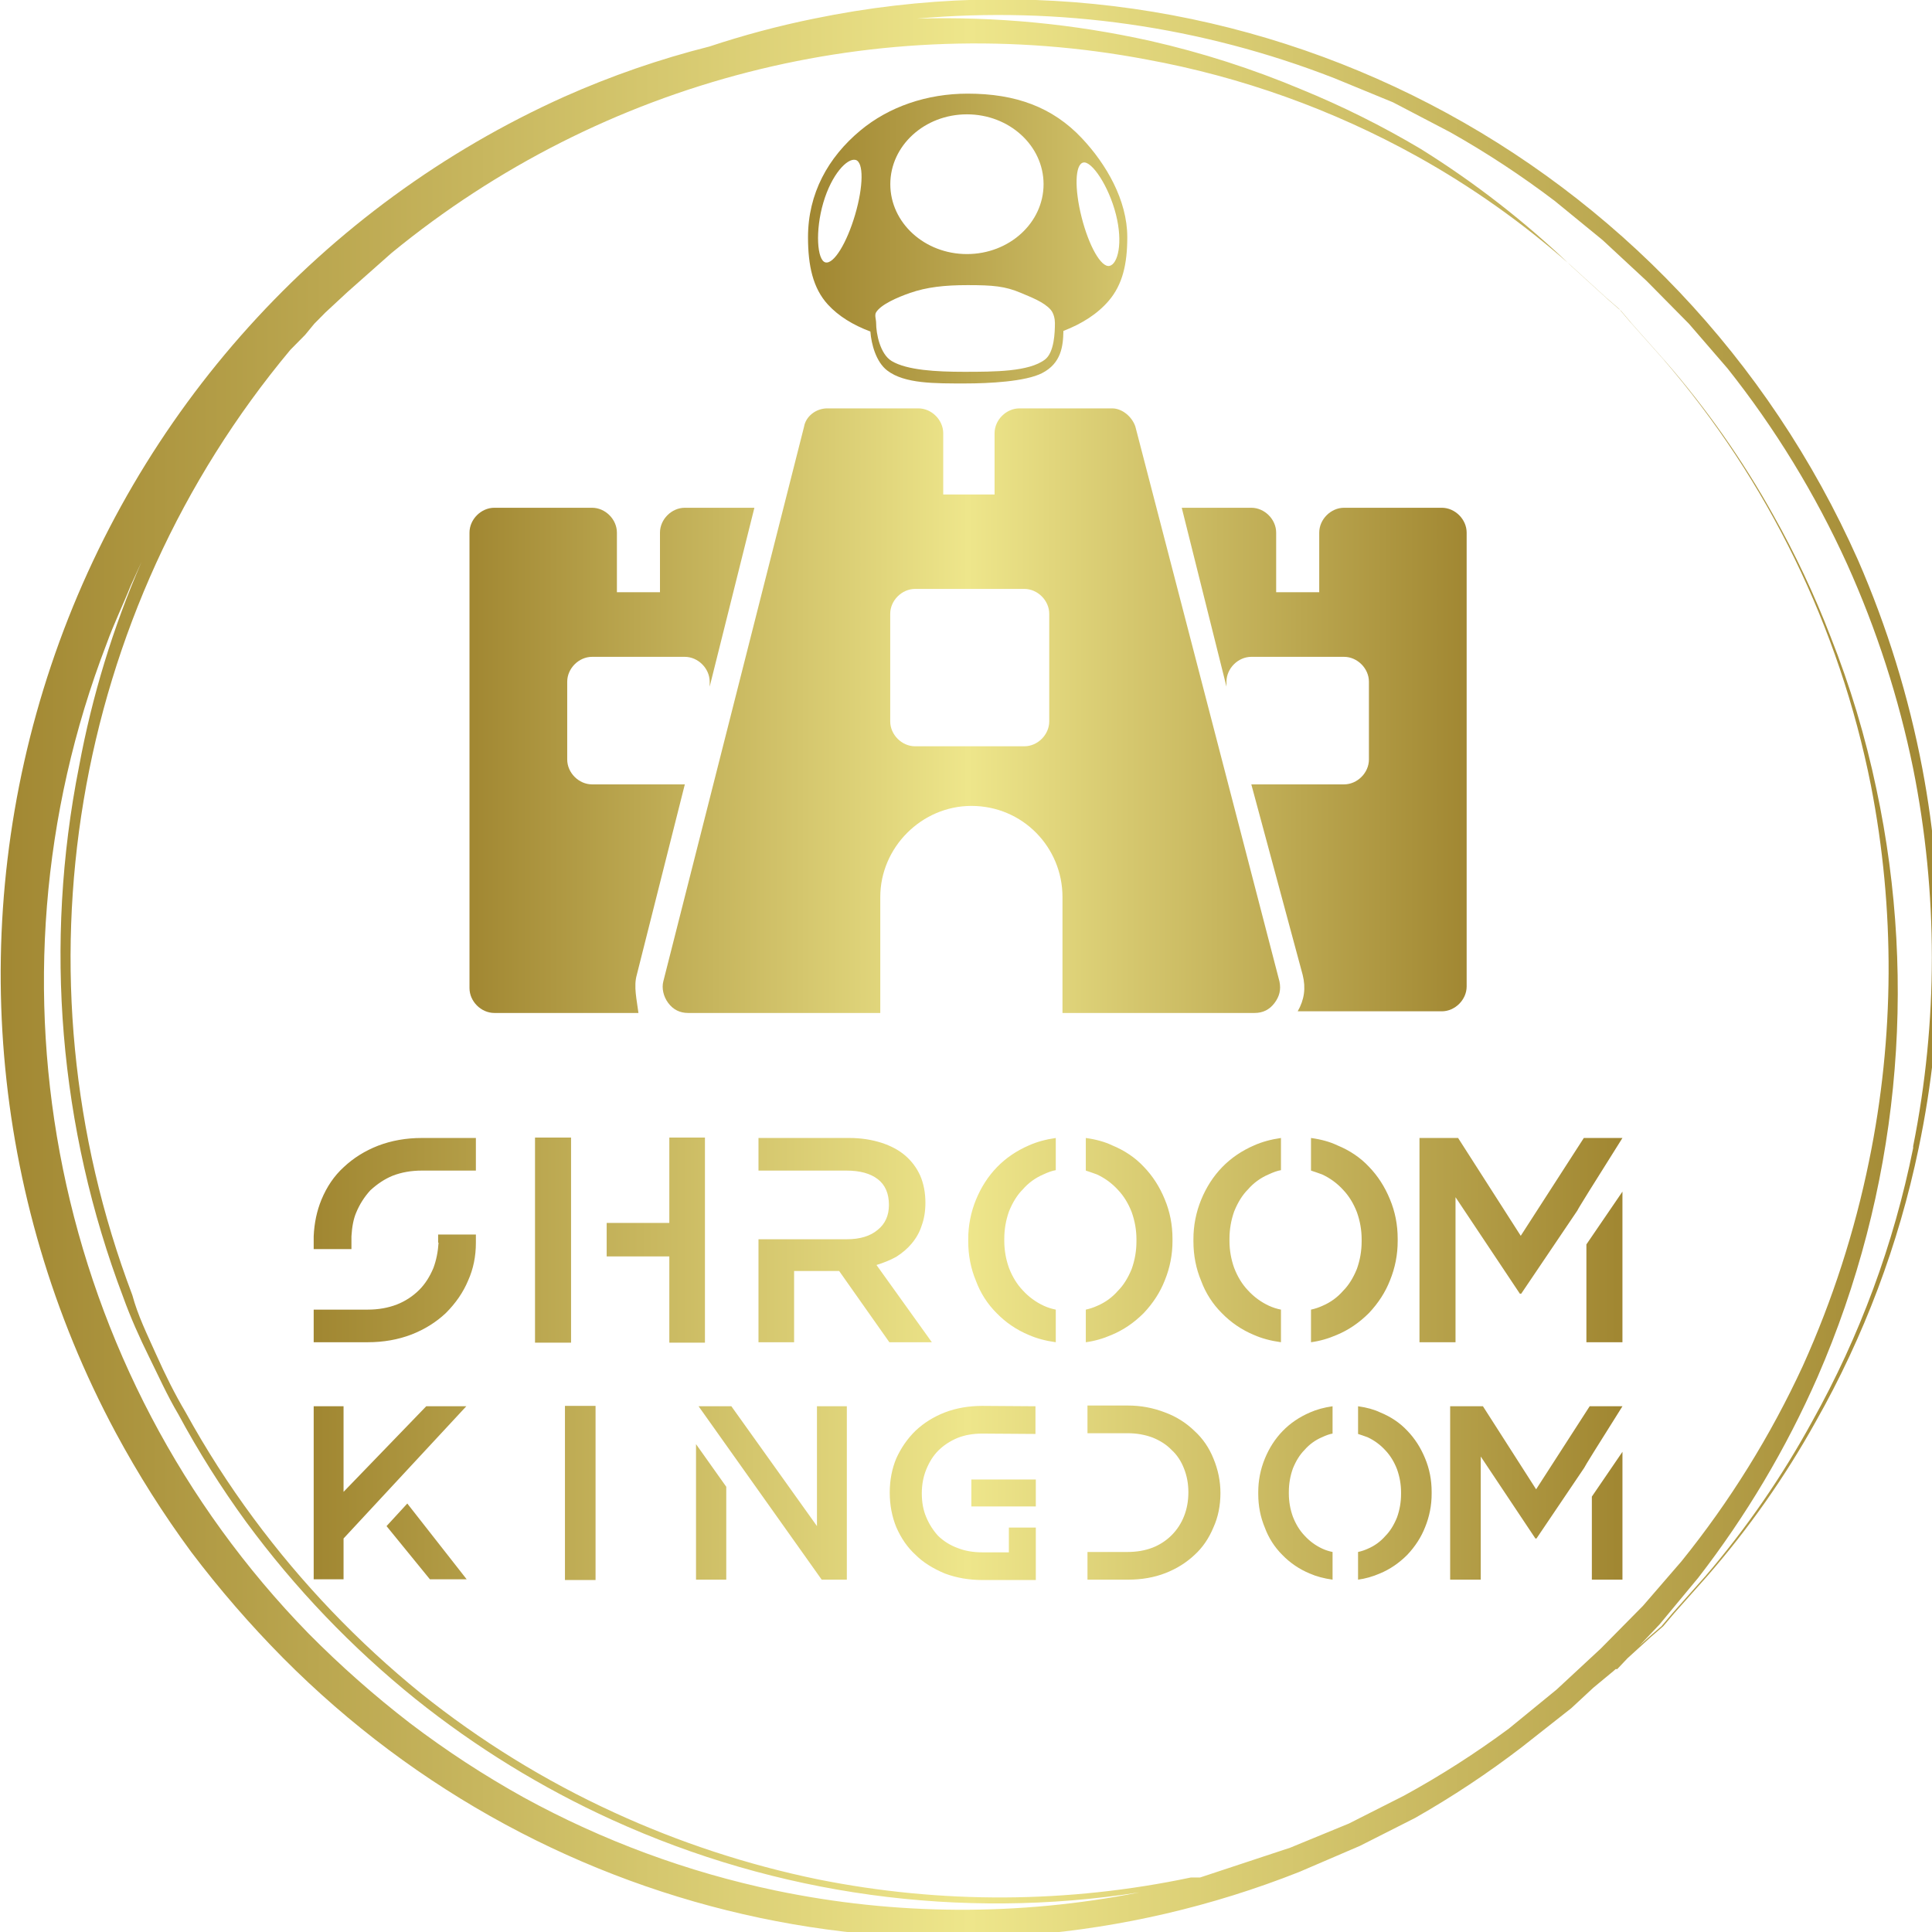
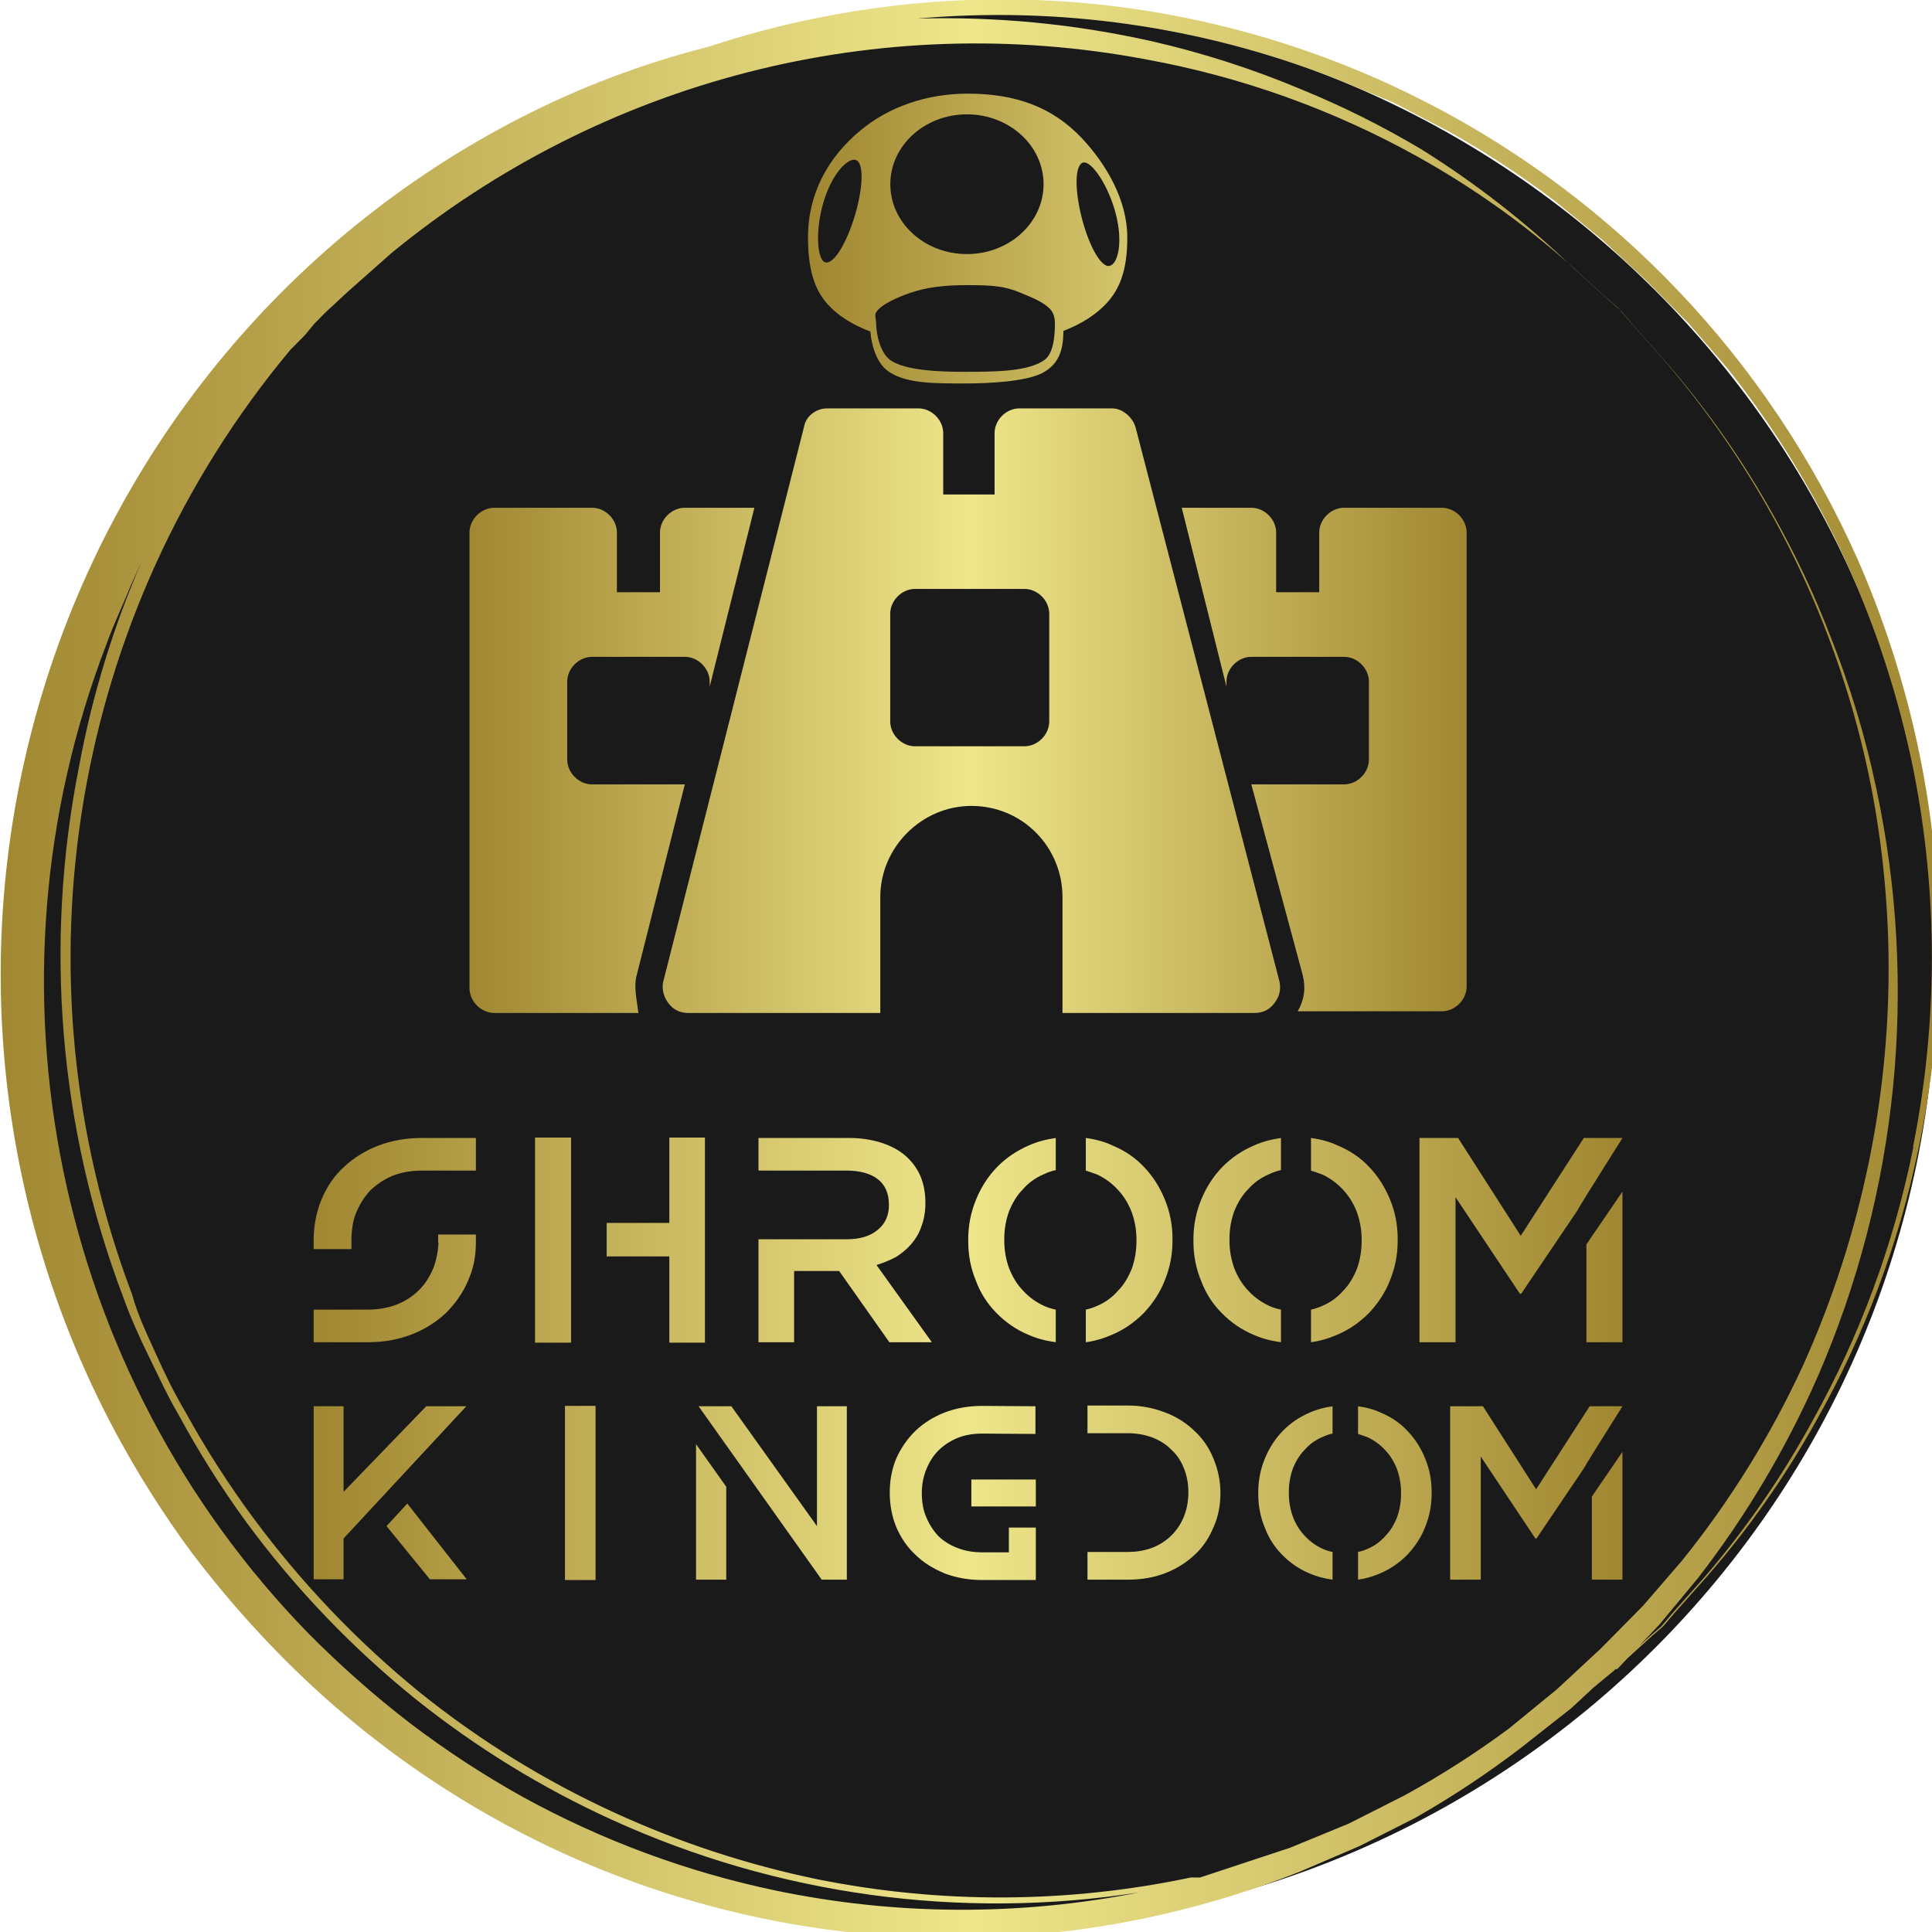
<svg xmlns="http://www.w3.org/2000/svg" xmlns:xlink="http://www.w3.org/1999/xlink" width="310" height="310">
  <defs>
    <linearGradient id="gradient0">
      <stop stop-color="#a18732" offset="0" />
      <stop stop-color="#eee68b" offset=".5" />
      <stop stop-color="#a18732" offset="1" />
    </linearGradient>
    <linearGradient xlink:href="#gradient0" id="gradient1" gradientTransform="scale(1.28426 .77866)" x1="15.417" y1="40.839" x2="62.293" y2="40.839" gradientUnits="userSpaceOnUse" />
    <linearGradient xlink:href="#gradient0" id="gradient2" gradientUnits="userSpaceOnUse" gradientTransform="scale(2.73872 .36513)" x1="1.398" y1="3.424" x2="103.887" y2="3.424" />
  </defs>
-   <circle cx="156.7" cy="155.5" r="154." fill="#1a1a1a" />
+   <circle cx="156.7" cy="155.5" r="154.0" fill="#1a1a1a" />
  <path d="m 83.163,26.107 c -2.458,0.567 -2.603,8.422 -0.488,17.583 2.114,9.16 5.689,16.156 8.146,15.589 2.458,-0.568 4.004,-7.36 1.89,-16.52 -2.115,-9.16 -7.09,-17.22 -9.548,-16.652 z M 8.431,71.674 C 4.05,66.428 2.62,59.166 2.62,50.076 2.62,36.088 8.464,24.448 17.981,15.782 26.251,8.25 37.331,4 49.326,4 c 14.072,0 24.858,4.33 33.422,14.307 7.134,8.312 13.285,19.887 13.285,31.77 0,8.649 -1.4,15.198 -5.397,20.351 -3.28,4.23 -7.858,7.419 -13.293,9.716 -0.067,4.993 -0.69,10.405 -6.23,13.534 C 66.269,96.416 55.496,97 48.664,97 39.779,97 30.898,97.137 25.797,92.848 22.521,90.093 21.152,84.43 20.867,80.335 15.851,78.277 11.582,75.445 8.432,71.674 Z M 49.118,55.482 c 12.382,0 22.42,-10.038 22.42,-22.42 0,-12.382 -10.038,-22.42 -22.42,-22.42 -12.382,0 -22.42,10.038 -22.42,22.42 0,12.382 10.038,22.42 22.42,22.42 z m -41.403,2.67 c 2.437,0.653 6.253,-6.215 8.686,-15.296 2.433,-9.08 2.562,-16.936 0.126,-17.589 -2.437,-0.653 -6.99,4.618 -9.424,13.7 -2.433,9.08 -1.824,18.532 0.612,19.185 z m 19.399,31.665 c 4.469,2.933 13.044,3.446 21.174,3.446 9.017,0 19.014,-0.032 23.665,-3.939 2.741,-2.302 2.906,-8.778 2.906,-11.753 0,-1.238 -0.327,-3.081 -1.245,-4.237 -1.964,-2.47 -5.76,-4.016 -8.719,-5.397 -4.619,-2.156 -8.181,-2.49 -15.569,-2.49 -6.813,0 -11.988,0.655 -16.815,2.49 -3.87,1.472 -8.576,3.76 -9.964,6.228 -0.522,0.927 0,2.256 0,3.406 0,3.47 1.16,10.009 4.567,12.246 z" fill="url(#gradient2)" transform="matrix(.54842 0 0 .50002 128.213 13.025)" fill-rule="evenodd" />
  <path d="M104.6 41.3a52.2 52.2 0 00-3.5-11.2A51.1 51.1 0 0044.3 1a49.6 49.6 0 00-5.7 1.5 49.1 49.1 0 00-7.9 2.7A51.6 51.6 0 006.3 77a53.7 53.7 0 004.1 6.4 57 57 0 005 5.7 51.7 51.7 0 0055.3 11.5l3.3-1.4 3-1.5a50.9 50.9 0 005.8-3.8l2.7-2.1 1.2-1.1 1.1-.9 2-1.8.7-.6.6-.7 1.8-2a48.5 48.5 0 005.9-8.3 50.4 50.4 0 005.6-14.7 51.6 51.6 0 00.2-20.4zM87.1 88.6l-1.2 1.1-1.2 1.1-2.6 2.1a49.5 49.5 0 01-5.7 3.6l-3 1.5-3.2 1.3-4.9 1.6h-.5a50.9 50.9 0 01-20.3.1 51.8 51.8 0 01-11.1-3.6A50.5 50.5 0 0122.9 91a52 52 0 01-9.1-9.4 50.3 50.3 0 01-3.7-5.7c-.6-1-1.1-2-1.6-3.1s-1-2.1-1.3-3.2a50.6 50.6 0 018.6-50.8l.8-.8.5-.6.6-.6 1.2-1.1 2.4-2.1A50.5 50.5 0 0162.4 3.2a48.5 48.5 0 0114.7 5.2 47 47 0 018.3 5.8l2 1.8.7.6.6.7 1.8 2a49.7 49.7 0 0111.3 22.9 50.8 50.8 0 01-.1 20.2 51.6 51.6 0 01-3.6 11 50.2 50.2 0 01-6.6 10.5l-2.1 2.4zm-44.9 13a50.1 50.1 0 01-13.7-5 51.8 51.8 0 01-6.2-4 55.2 55.2 0 01-5.5-4.8 49.9 49.9 0 01-11-53.2c.4-1.1.9-2.1 1.3-3.1l.6-1.3a50.2 50.2 0 00-3.4 11 51.3 51.3 0 002.4 28.5c.4 1.1.9 2.2 1.4 3.2.5 1 1 2.1 1.6 3.1a50.6 50.6 0 003.7 5.8 51.5 51.5 0 009.2 9.5 50.9 50.9 0 0010.7 6.5 51 51 0 0028.7 3.9 50.3 50.3 0 01-19.8-.1zm61.9-39.9a50.2 50.2 0 01-5.5 14.7 48.4 48.4 0 01-5.8 8.3l-1.8 2-.6.7-.7.6-1.9 1.7h.2l2.3-2.4 2.1-2.5A51.3 51.3 0 0098.9 74a51.4 51.4 0 003.2-31.6 49.6 49.6 0 00-2.5-8.2 49.4 49.4 0 00-3.1-6.5 48.7 48.7 0 00-5.9-8.3l-1.8-2-.6-.7-.7-.6-2-1.8A49.9 49.9 0 0077.3 8a49.3 49.3 0 00-6.5-3.2 49.8 49.8 0 00-8.2-2.6A52.2 52.2 0 0049.9 1a50.8 50.8 0 0122.7 3.2l3.2 1.3 3.1 1.6a50.1 50.1 0 015.7 3.7l2.6 2.1 1.2 1.1 1.2 1.1 2.3 2.3 2.1 2.4a50.4 50.4 0 016.5 10.5 51.6 51.6 0 013.6 11 51.1 51.1 0 010 20.3z" fill="url(#gradient0)" transform="matrix(2.94885 0 0 2.98566 0 0)" />
  <g transform="matrix(2.6578 0 0 2.6578 22.708 -18.992)">
    <path d="M29.9 66l2.9-11.5h-5.6c-.8 0-1.5-.7-1.5-1.5v-4.7c0-.8.7-1.5 1.5-1.5h5.6c.8 0 1.5.7 1.5 1.5v.3L37 37.8h-4.2c-.8 0-1.5.7-1.5 1.5v3.6h-2.6v-3.6c0-.8-.7-1.5-1.5-1.5h-5.9c-.8 0-1.5.7-1.5 1.5v27.5c0 .8.7 1.5 1.5 1.5H30c-.1-.8-.3-1.6-.1-2.3z" fill="url(#gradient1)" />
    <path d="M78.5 37.8h-5.9c-.8 0-1.5.7-1.5 1.5v3.6h-2.6v-3.6c0-.8-.7-1.5-1.5-1.5h-4.2l2.7 10.8v-.3c0-.8.7-1.5 1.5-1.5h5.6c.8 0 1.5.7 1.5 1.5V53c0 .8-.7 1.5-1.5 1.5H67L70.1 66c.2.8.1 1.5-.3 2.2h8.7c.8 0 1.5-.7 1.5-1.5V39.3c0-.8-.7-1.5-1.5-1.5z" fill="url(#gradient1)" />
    <path d="M60 32.9c-.2-.6-.8-1.1-1.4-1.1H53c-.8 0-1.5.7-1.5 1.5V37h-3.1v-3.7c0-.8-.7-1.5-1.5-1.5h-5.5c-.7 0-1.3.5-1.4 1.1l-8.5 33.5c-.1.4 0 .9.3 1.3s.7.6 1.2.6h11.6v-7c0-3 2.5-5.5 5.5-5.5 3.1 0 5.5 2.5 5.5 5.5v7h11.6c.5 0 .9-.2 1.2-.6.3-.4.4-.8.3-1.3zm-5.2 17.8c0 .8-.7 1.5-1.5 1.5h-6.6c-.8 0-1.5-.7-1.5-1.5v-6.5c0-.8.7-1.5 1.5-1.5h6.6c.8 0 1.5.7 1.5 1.5z" fill="url(#gradient1)" />
  </g>
  <path d="M82.034-62.777c-2.865 0-5.521.47-7.97 1.407-2.395.937-4.478 2.24-6.25 3.906-1.718 1.562-3.072 3.541-4.062 5.937-.833 2.032-1.302 4.245-1.406 6.641v2.344h6.875v-2.344c.104-1.77.39-3.203.86-4.297a13.807 13.807 0 012.577-4.062c1.302-1.198 2.657-2.084 4.063-2.657 1.614-.625 3.385-.937 5.312-.937h9.844v-5.938h-9.844zm2.969 17.578v1.485h.078c-.104 1.666-.417 3.203-.938 4.61-.677 1.614-1.536 2.942-2.578 3.984a11.951 11.951 0 01-4.062 2.656c-1.615.625-3.386.937-5.313.937h-9.844v5.938h9.844c2.865 0 5.521-.469 7.969-1.406 2.396-.938 4.48-2.24 6.25-3.907 1.823-1.823 3.177-3.802 4.062-5.937.938-2.084 1.407-4.375 1.407-6.875V-45.2h-6.875zm24.203-2.109v-15.547h-6.563v37.344h6.563zm17.89-15.547v15.547H115.69v6.094h11.406v15.703h6.484v-37.344h-6.484zm47.797 37.266l-10.078-14.063c1.354-.416 2.552-.911 3.593-1.484 1.146-.73 2.084-1.537 2.813-2.422.833-.99 1.432-2.057 1.797-3.203.469-1.25.703-2.656.703-4.219 0-1.823-.313-3.463-.938-4.922a10.442 10.442 0 00-2.734-3.672c-1.146-.99-2.604-1.77-4.375-2.344-1.823-.572-3.75-.859-5.781-.859H143.33v5.938h16.016c2.448 0 4.349.52 5.703 1.562s2.03 2.604 2.03 4.688c0 1.927-.676 3.437-2.03 4.53-1.354 1.147-3.23 1.72-5.625 1.72H143.33v18.75h6.484v-12.97h8.203l9.14 12.97h7.735zm22.563-5.937a9.775 9.775 0 01-2.188-.704 11.952 11.952 0 01-3.828-2.812c-1.042-1.094-1.875-2.448-2.5-4.063a14.621 14.621 0 01-.86-4.921v-.391c0-1.719.287-3.385.86-5 .677-1.667 1.51-2.995 2.5-3.984a10.267 10.267 0 013.75-2.735c.885-.417 1.64-.677 2.266-.781v-5.86c-1.823.261-3.438.704-4.844 1.329-2.292.99-4.245 2.317-5.86 3.984-1.614 1.667-2.89 3.646-3.828 5.937a18.803 18.803 0 00-1.406 7.188v.391c0 2.552.469 4.948 1.406 7.187a16.151 16.151 0 003.75 5.86 17.466 17.466 0 005.86 3.984c1.406.625 3.047 1.068 4.922 1.328v-5.937zm21.25-12.657v-.234c0-2.552-.47-4.948-1.407-7.188-.937-2.291-2.213-4.27-3.828-5.937-1.562-1.667-3.49-2.969-5.781-3.906-1.302-.625-2.89-1.068-4.766-1.328v5.937l.938.313c.469.156.833.286 1.094.39a11.952 11.952 0 013.828 2.813c1.041 1.094 1.875 2.448 2.5 4.062.573 1.615.86 3.256.86 4.922v.391c0 1.719-.287 3.385-.86 5-.677 1.666-1.51 2.995-2.5 3.984a10.267 10.267 0 01-3.75 2.735c-.677.312-1.38.547-2.11.703v5.937c1.563-.208 3.125-.65 4.688-1.328 2.135-.885 4.088-2.213 5.86-3.984 1.718-1.823 2.994-3.802 3.827-5.938a18.803 18.803 0 001.407-7.187v-.156zm19.75 12.657a9.775 9.775 0 01-2.188-.704 11.952 11.952 0 01-3.828-2.812c-1.042-1.094-1.875-2.448-2.5-4.063a14.621 14.621 0 01-.86-4.921v-.391c0-1.719.287-3.385.86-5 .677-1.667 1.51-2.995 2.5-3.984a10.267 10.267 0 013.75-2.735c.885-.417 1.64-.677 2.266-.781v-5.86c-1.823.261-3.438.704-4.844 1.329-2.292.99-4.245 2.317-5.86 3.984-1.614 1.667-2.89 3.646-3.828 5.937a18.803 18.803 0 00-1.406 7.188v.391c0 2.552.469 4.948 1.406 7.187a16.151 16.151 0 003.75 5.86 17.466 17.466 0 005.86 3.984c1.406.625 3.047 1.068 4.922 1.328v-5.937zm21.25-12.657v-.234c0-2.552-.47-4.948-1.407-7.188-.937-2.291-2.213-4.27-3.828-5.937-1.562-1.667-3.49-2.969-5.781-3.906-1.302-.625-2.89-1.068-4.766-1.328v5.937l.938.313c.469.156.833.286 1.094.39a11.952 11.952 0 013.828 2.813c1.041 1.094 1.875 2.448 2.5 4.062.573 1.615.86 3.256.86 4.922v.391c0 1.719-.287 3.385-.86 5-.677 1.666-1.51 2.995-2.5 3.984a10.267 10.267 0 01-3.75 2.735c-.677.312-1.38.547-2.11.703v5.937c1.563-.208 3.125-.65 4.688-1.328 2.135-.885 4.088-2.213 5.86-3.984 1.718-1.823 2.994-3.802 3.827-5.938a18.803 18.803 0 001.407-7.187v-.156zm34.359 18.594h6.562V-53.01l-6.562 9.61v17.813zm6.563-37.188h-7.032l-11.484 17.813-11.406-17.813h-7.031v37.188h6.562v-26.406l11.72 17.578h.234l10.234-15.156c.052-.208 2.786-4.609 8.203-13.203z" fill="url(#gradient0)" transform="matrix(.8813 0 0 .8813 -4.613 237.92)" />
  <path d="M36.641 38.516l-12.734-16.25-4.453 4.843 9.297 11.406h7.89zm-8.672-37.11L10.235 19.765V1.406H3.829v37.109h6.406v-8.75L36.563 1.406h-8.594zm36.312 15.469V1.328h-6.563v37.344h6.563zm21.547 21.719h6.485V18.672l-6.485-9.14v29.062zm25.938-37.188v25.703L93.407 1.406h-7.031l26.406 37.188h5.39V1.406zm33.109 21.485h13.828V17.11h-13.828zm13.828 4.531h-5.781v5.313h-5.703c-1.98 0-3.75-.313-5.313-.938a11.806 11.806 0 01-4.14-2.578 13.805 13.805 0 01-2.579-4.062c-.625-1.459-.937-3.152-.937-5.079 0-1.823.312-3.515.937-5.078.678-1.666 1.537-3.02 2.578-4.062 1.146-1.146 2.527-2.057 4.141-2.735 1.563-.625 3.334-.937 5.313-.937l11.406.078V1.407l-11.406-.079c-2.917 0-5.6.47-8.047 1.407-2.396.937-4.48 2.24-6.25 3.906-1.72 1.667-3.1 3.646-4.14 5.937-.938 2.24-1.407 4.688-1.407 7.344 0 2.656.469 5.13 1.406 7.422 1.042 2.396 2.422 4.375 4.14 5.938 1.563 1.562 3.647 2.89 6.25 3.984 2.5.937 5.183 1.406 8.048 1.406h11.484v-11.25zm38.11-.078c-.99 2.396-2.344 4.375-4.063 5.937-1.77 1.667-3.854 2.97-6.25 3.907-2.396.937-5.078 1.406-8.047 1.406h-8.671v-5.937h8.593c1.98 0 3.776-.313 5.391-.938a11.951 11.951 0 004.063-2.656A11.951 11.951 0 00190.484 25c.625-1.562.937-3.281.937-5.156 0-1.823-.312-3.516-.937-5.078-.625-1.615-1.51-2.943-2.657-3.985-1.041-1.093-2.395-1.979-4.062-2.656-1.666-.625-3.463-.937-5.39-.937h-8.594V1.25h8.672c2.76 0 5.416.495 7.968 1.485a17.872 17.872 0 016.328 3.984c1.771 1.615 3.125 3.594 4.063 5.937.99 2.396 1.484 4.844 1.484 7.344 0 2.709-.494 5.157-1.484 7.344zm25.531 5.312a9.775 9.775 0 01-2.188-.703 11.952 11.952 0 01-3.828-2.813c-1.041-1.093-1.875-2.447-2.5-4.062a14.621 14.621 0 01-.86-4.922v-.391c0-1.718.287-3.385.86-5 .677-1.666 1.51-2.994 2.5-3.984a10.267 10.267 0 013.75-2.734c.886-.417 1.641-.677 2.266-.782V1.406c-1.823.26-3.438.703-4.844 1.328-2.291.99-4.245 2.318-5.86 3.985-1.614 1.666-2.89 3.645-3.827 5.937a18.803 18.803 0 00-1.407 7.187v.391c0 2.552.47 4.948 1.407 7.188a16.151 16.151 0 003.75 5.86 17.466 17.466 0 005.86 3.984c1.405.625 3.046 1.067 4.921 1.328v-5.938zM243.594 20v-.234c0-2.552-.469-4.948-1.406-7.188-.938-2.292-2.214-4.27-3.828-5.937-1.563-1.667-3.49-2.97-5.782-3.907-1.302-.625-2.89-1.067-4.765-1.328v5.938l.937.312c.469.156.834.287 1.094.39a11.952 11.952 0 013.828 2.813c1.042 1.094 1.875 2.448 2.5 4.063.573 1.614.86 3.255.86 4.922v.39c0 1.72-.287 3.386-.86 5-.677 1.667-1.51 2.995-2.5 3.985a10.267 10.267 0 01-3.75 2.734c-.677.313-1.38.547-2.11.703v5.938c1.563-.209 3.126-.651 4.688-1.328 2.136-.886 4.089-2.214 5.86-3.985 1.718-1.823 2.994-3.802 3.828-5.937a18.803 18.803 0 001.406-7.188V20zm34.359 18.594h6.563V11.172l-6.563 9.61v17.812zm6.563-37.188h-7.031L266 19.219 254.595 1.406h-7.032v37.188h6.563V12.188l11.719 17.578h.234l10.234-15.156c.052-.208 2.787-4.61 8.203-13.203z" fill="url(#gradient0)" transform="matrix(.74816 0 0 .74816 47.468 224.59)" />
</svg>
